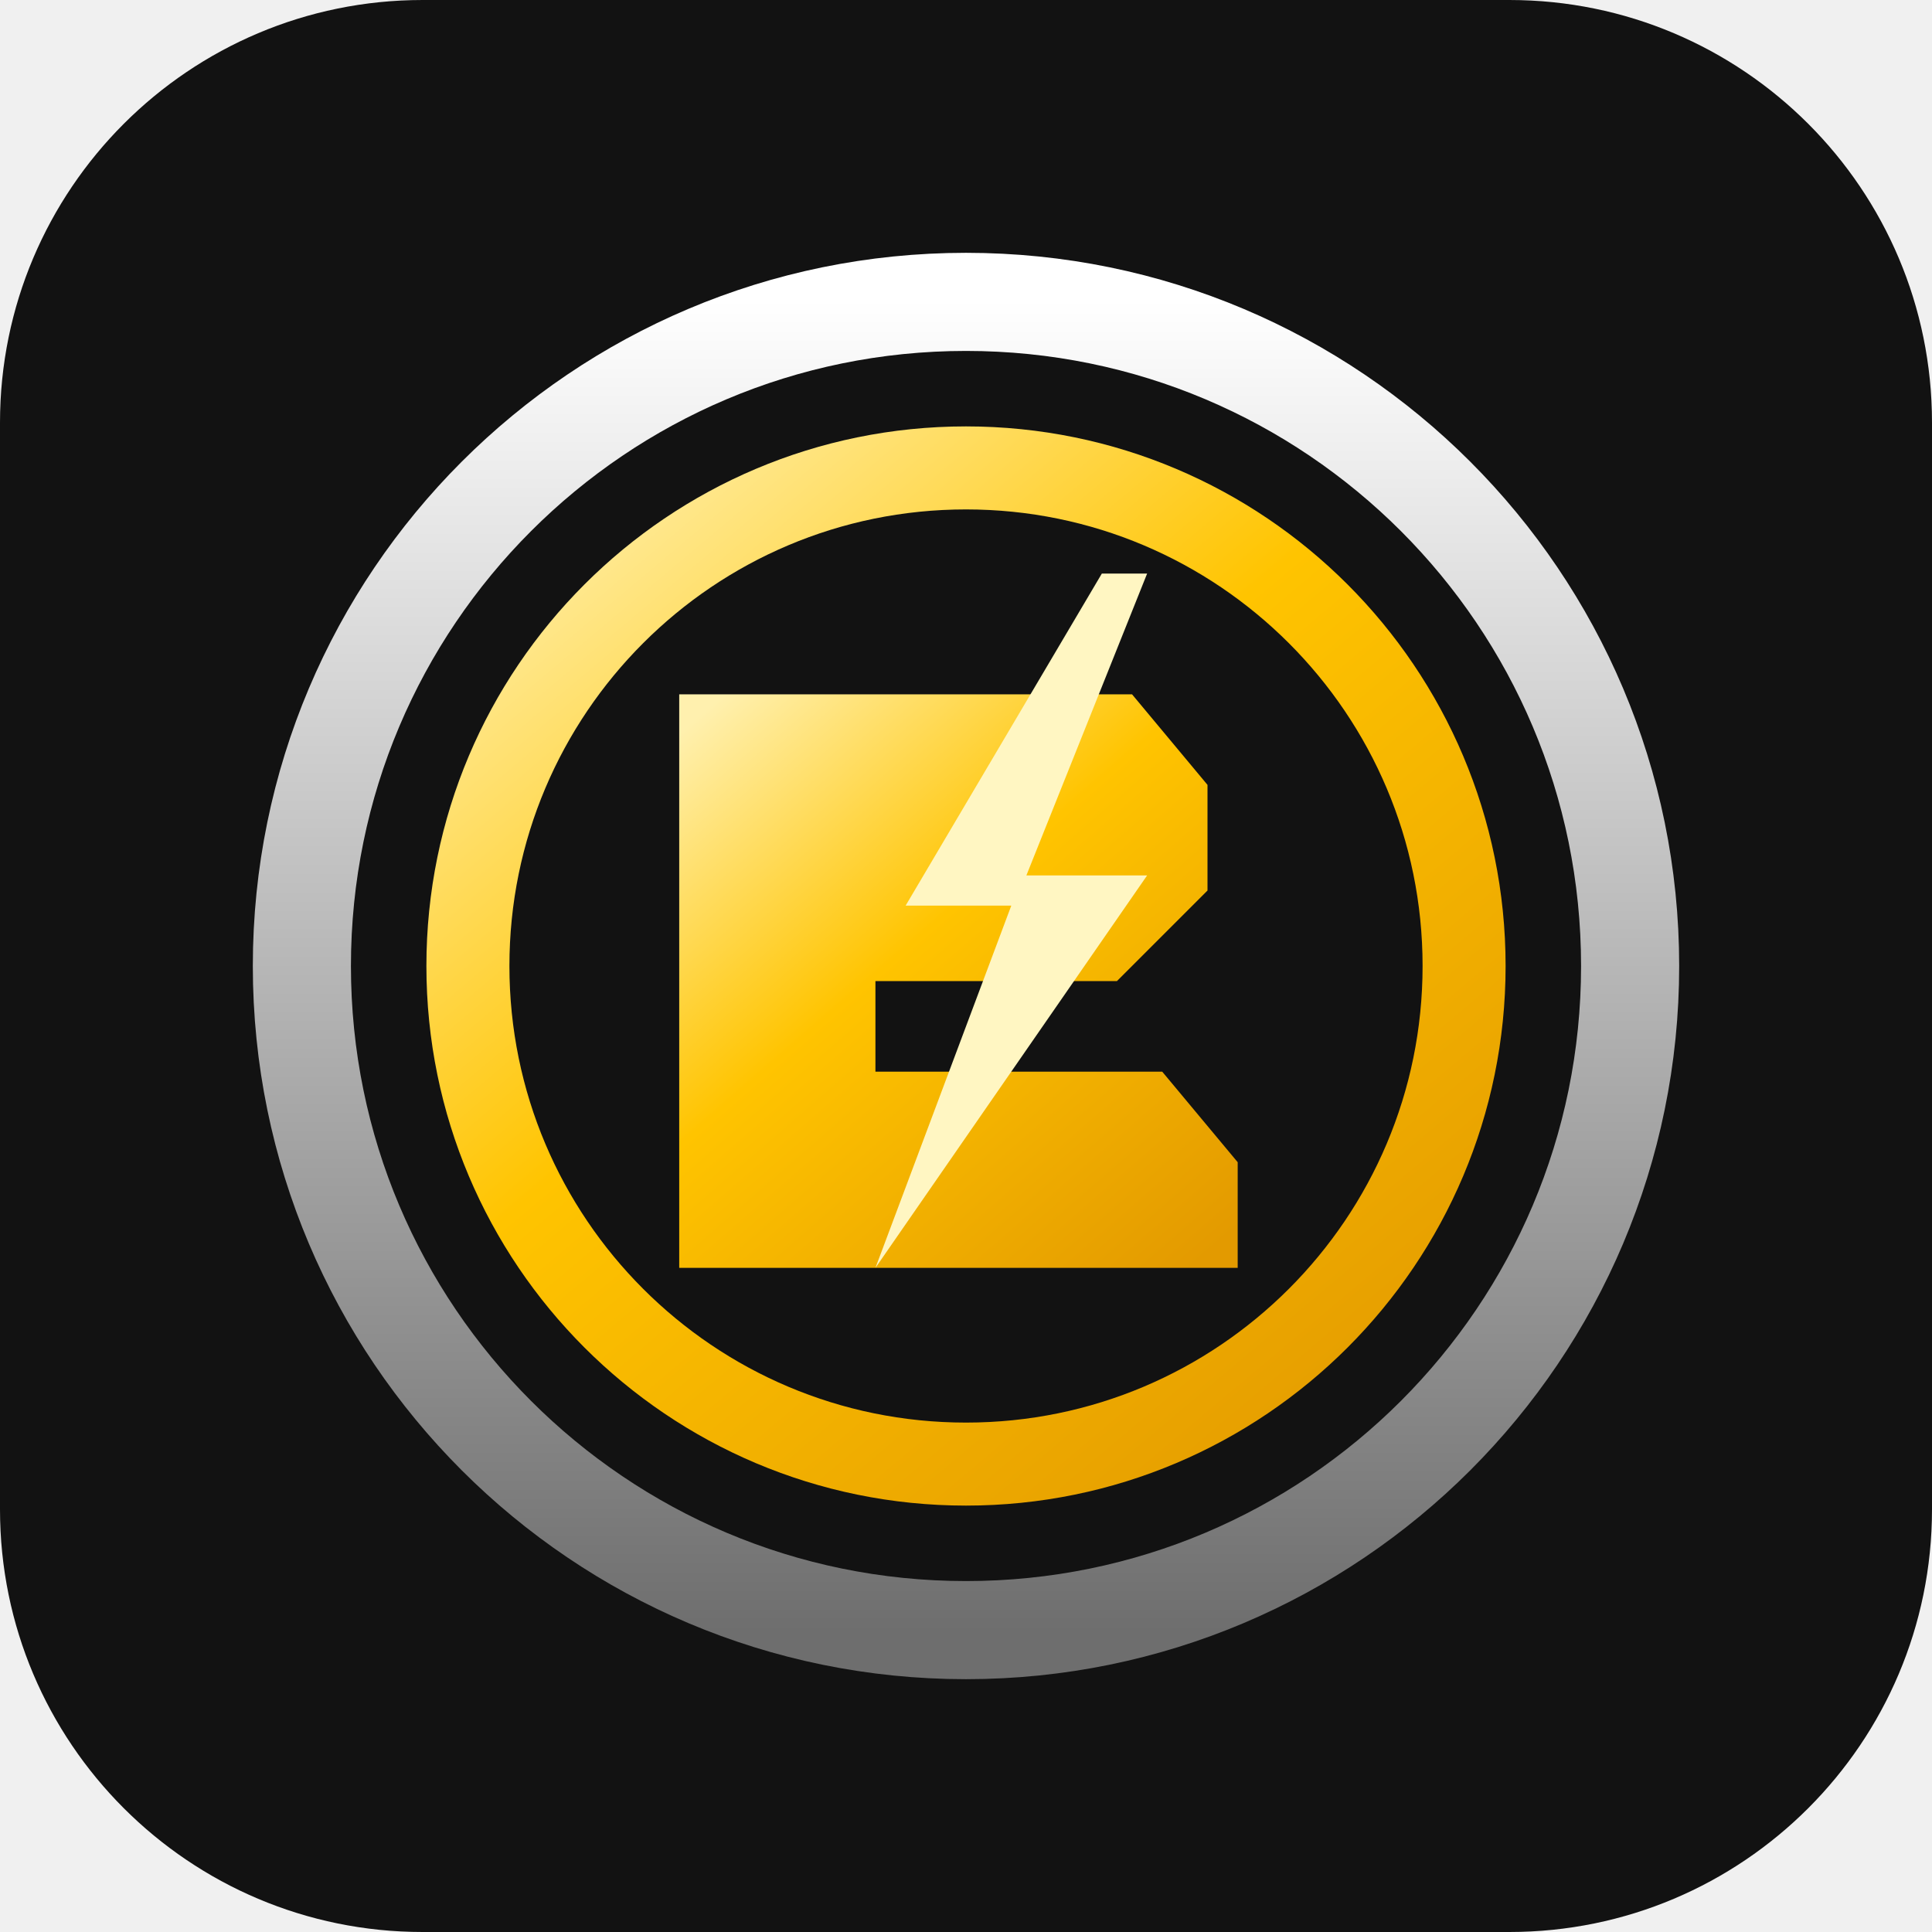
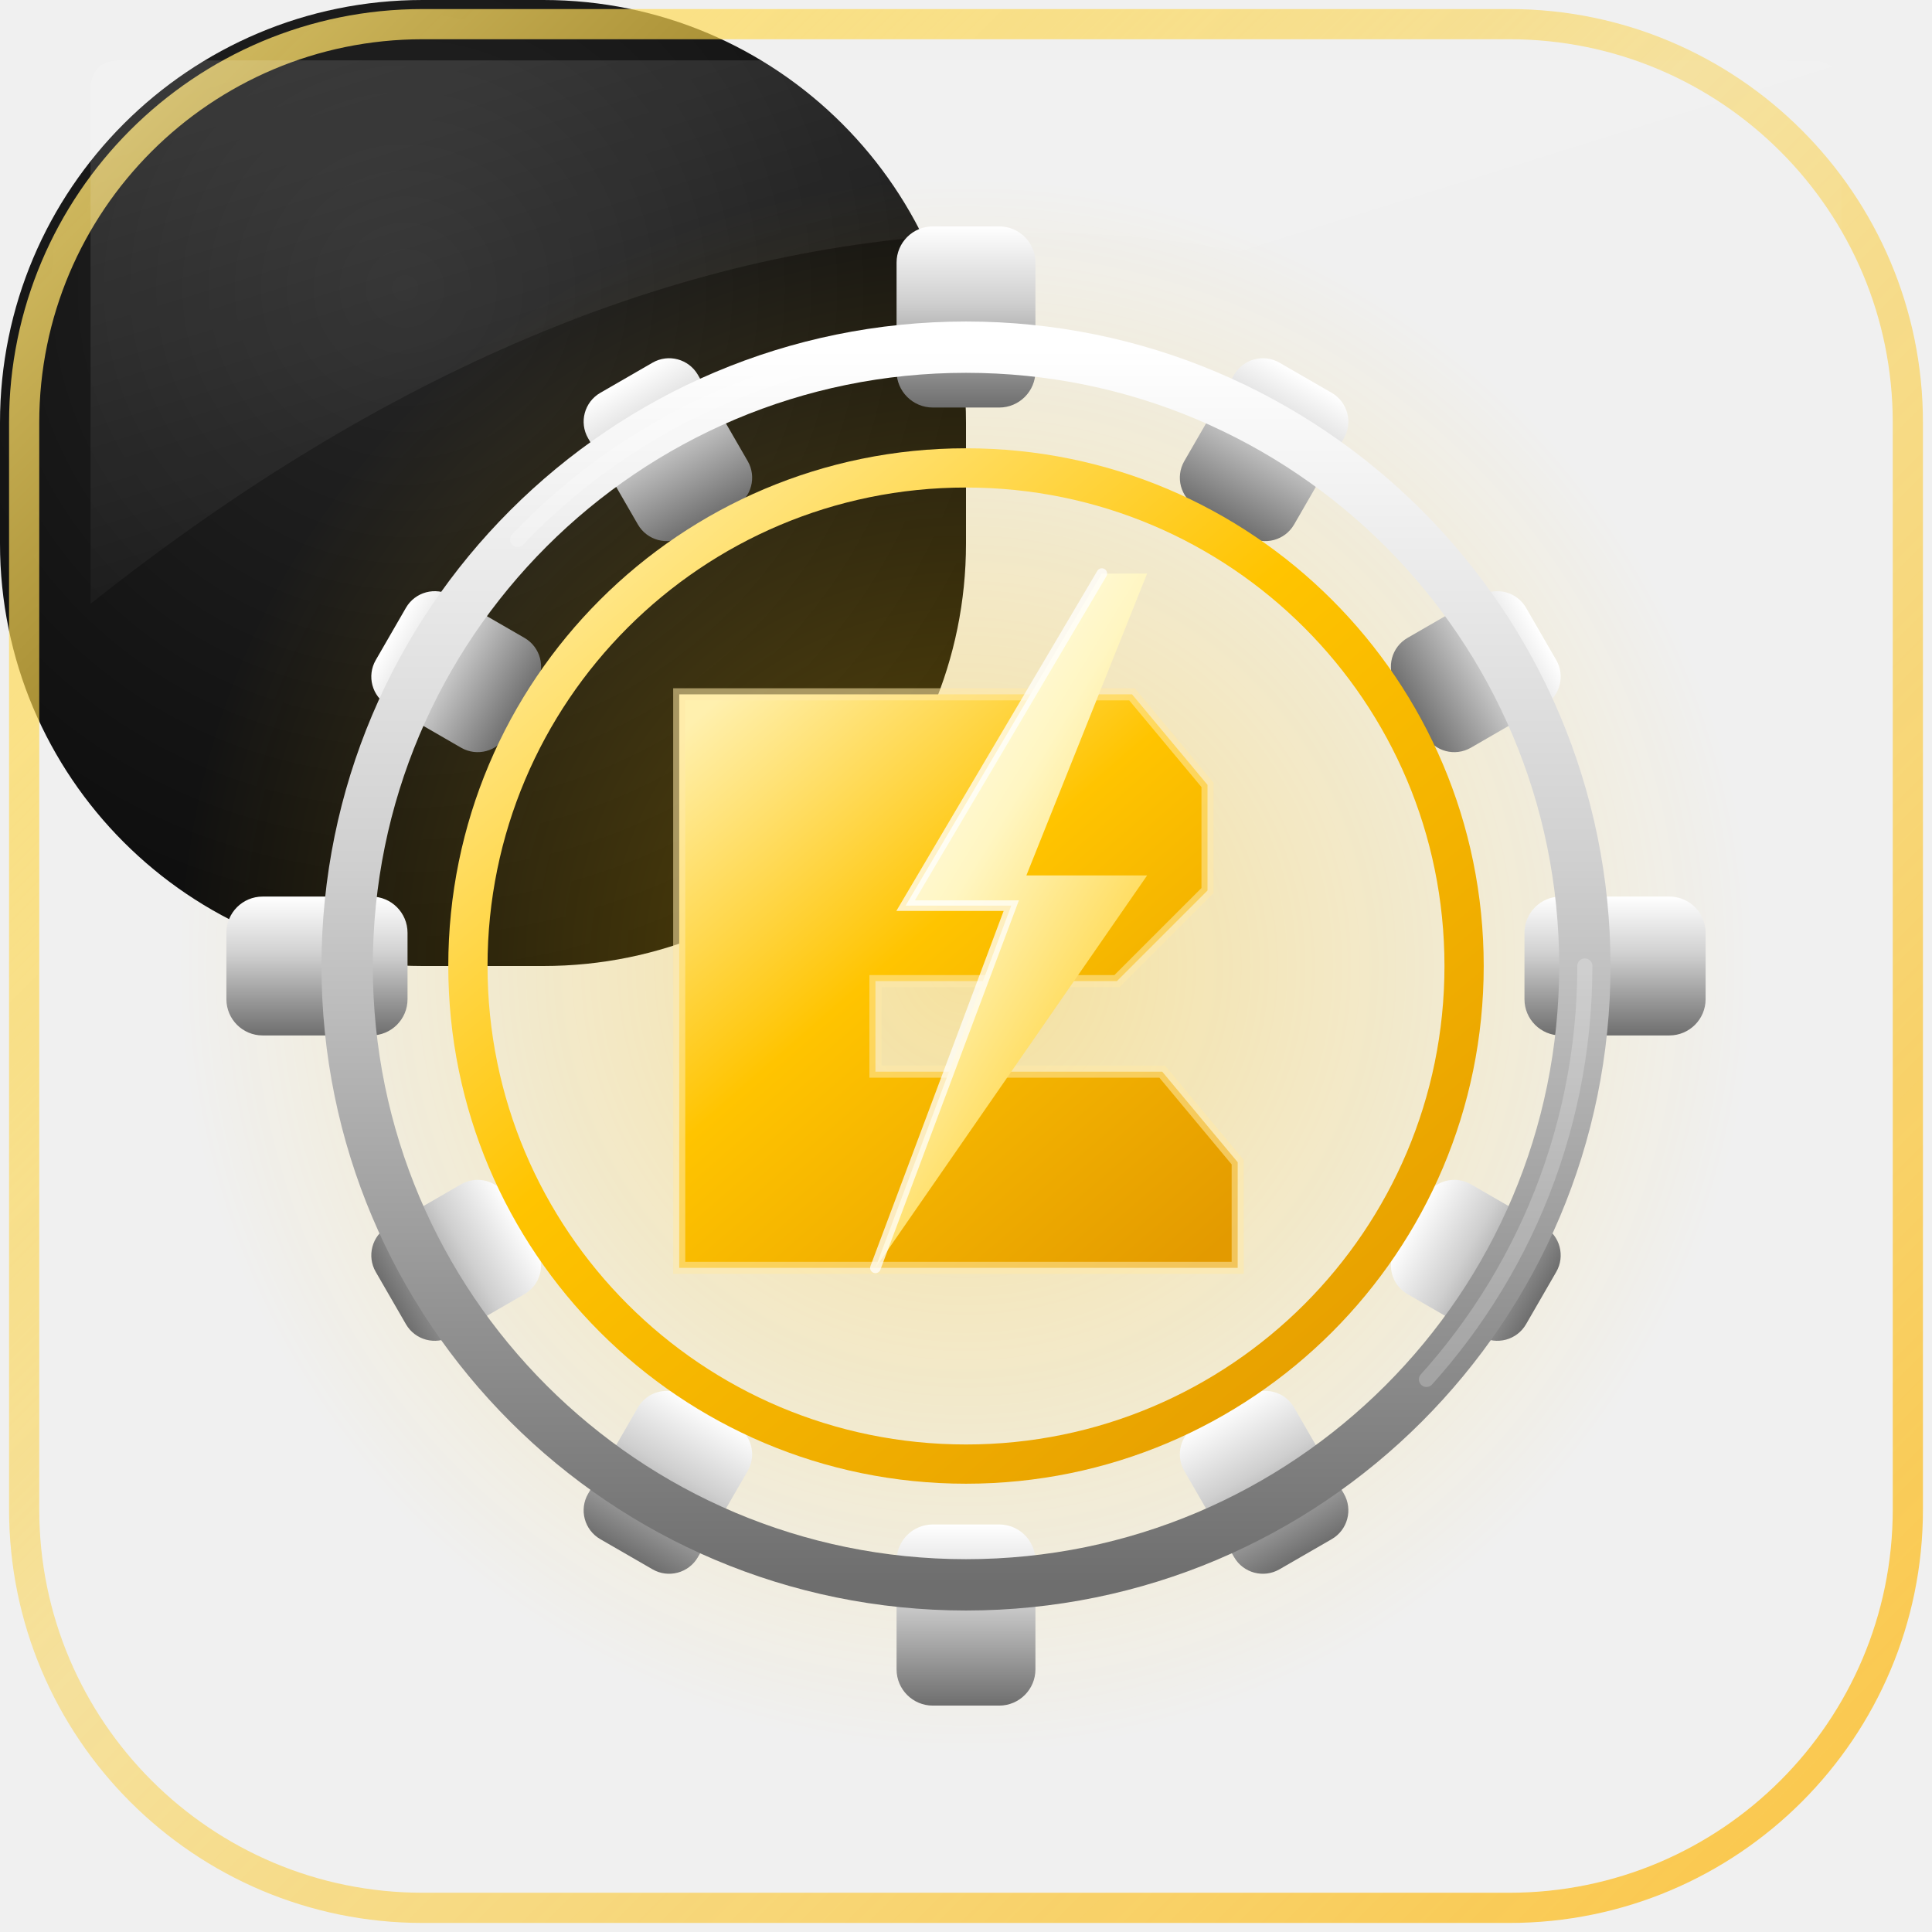
<svg xmlns="http://www.w3.org/2000/svg" width="64" height="64" viewBox="0 0 128 128" fill="none">
  <defs>
-     <linearGradient id="g" x1="8%" y1="0%" x2="92%" y2="100%">
+     <radialGradient id="bg" cx="42%" cy="30%" r="88%">
+       <stop offset="0%" stop-color="#262626" />
+       <stop offset="55%" stop-color="#141414" />
+       <stop offset="100%" stop-color="#080808" />
+     </radialGradient>
+     <linearGradient id="edge" x1="0%" y1="0%" x2="100%" y2="100%">
+       <stop offset="0%" stop-color="#FFE680" stop-opacity="0.85" />
+       <stop offset="45%" stop-color="#FFC400" stop-opacity="0.35" />
+       <stop offset="100%" stop-color="#FFB300" stop-opacity="0.7" />
+     </linearGradient>
+     <linearGradient id="steel" x1="0%" y1="0%" x2="0%" y2="100%">
+       <stop offset="0%" stop-color="#FFFFFF" />
+       <stop offset="42%" stop-color="#CFCFCF" />
+       <stop offset="100%" stop-color="#6E6E6E" />
+     </linearGradient>
+     <linearGradient id="gold" x1="8%" y1="0%" x2="92%" y2="100%">
      <stop offset="0%" stop-color="#FFF0AE" />
      <stop offset="42%" stop-color="#FFC400" />
      <stop offset="100%" stop-color="#E39A00" />
    </linearGradient>
-     <linearGradient id="s" x1="0%" y1="0%" x2="0%" y2="100%">
+     <linearGradient id="bolt" x1="18%" y1="0%" x2="82%" y2="100%">
      <stop offset="0%" stop-color="#FFFFFF" />
-       <stop offset="100%" stop-color="#6E6E6E" />
+       <stop offset="38%" stop-color="#FFF6C2" />
+       <stop offset="100%" stop-color="#FFC400" />
    </linearGradient>
+     <linearGradient id="sweep" x1="0%" y1="0%" x2="100%" y2="100%">
+       <stop offset="0%" stop-color="#FFFFFF" stop-opacity="0.14" />
+       <stop offset="52%" stop-color="#FFFFFF" stop-opacity="0.03" />
+       <stop offset="100%" stop-color="#FFFFFF" stop-opacity="0" />
+     </linearGradient>
+     <radialGradient id="halo" cx="50%" cy="50%" r="50%">
+       <stop offset="0%" stop-color="#FFC400" stop-opacity="0.34" />
+       <stop offset="100%" stop-color="#FFC400" stop-opacity="0" />
+     </radialGradient>
  </defs>
-   <rect width="128" height="128" rx="28" fill="#121212" />
+   <rect width="64" height="64" rx="28" fill="url(#bg)" />
+   <rect x="1.6" y="1.6" width="124.8" height="124.8" rx="26.4" fill="none" stroke="url(#edge)" stroke-width="2" />
+   <path d="M6 40 Q64 -6 122 34 L122 6 Q122 4 120 4 L8 4 Q6 4 6 6 Z" fill="url(#sweep)" />
  <g transform="translate(64 64)">
-     <circle r="44" fill="none" stroke="url(#s)" stroke-width="6.5" />
-     <circle r="33" fill="none" stroke="url(#g)" stroke-width="5.5" />
-     <path d="M-19 -18 H11 L16 -12 V-5 L10 1 H-6 V7 H13 L18 13 V20 H-19 V-18 Z" fill="url(#g)" />
-     <path d="M9 -26 L-4 -4 H3 L-6 20 L12 -6 H4 L12 -26 Z" fill="#FFF6C2" />
+     <circle r="52" fill="url(#halo)" />
+     <g fill="url(#steel)">
+       <rect x="-4.6" y="-49" width="9.2" height="12" rx="2.4" />
+       <rect x="-4.6" y="37" width="9.2" height="12" rx="2.4" />
+       <rect x="-49" y="-4.6" width="12" height="9.2" rx="2.4" />
+       <rect x="37" y="-4.6" width="12" height="9.2" rx="2.4" />
+       <rect x="-4.2" y="-45" width="8.4" height="11" rx="2.2" transform="rotate(30)" />
+       <rect x="-4.2" y="34" width="8.4" height="11" rx="2.2" transform="rotate(30)" />
+       <rect x="-4.2" y="-45" width="8.4" height="11" rx="2.2" transform="rotate(-30)" />
+       <rect x="-4.2" y="34" width="8.4" height="11" rx="2.2" transform="rotate(-30)" />
+       <rect x="-4.2" y="-44" width="8.4" height="10" rx="2.2" transform="rotate(60)" />
+       <rect x="-4.2" y="34" width="8.4" height="10" rx="2.2" transform="rotate(60)" />
+       <rect x="-4.2" y="-44" width="8.4" height="10" rx="2.2" transform="rotate(-60)" />
+       <rect x="-4.2" y="34" width="8.4" height="10" rx="2.2" transform="rotate(-60)" />
+     </g>
+     <circle r="41" fill="none" stroke="url(#steel)" stroke-width="3.4" />
+     <circle r="41" fill="none" stroke="#FFFFFF" stroke-opacity="0.22" stroke-width="1" stroke-dasharray="30 130" stroke-linecap="round" />
+     <circle r="33" fill="none" stroke="url(#gold)" stroke-width="2.6" />
+     <path d="M-19 -18 H11 L16 -12 V-5 L10 1 H-6 V7 H13 L18 13 V20 H-19 V-18 Z" fill="url(#gold)" />
+     <path d="M-19 -18 H11 L16 -12 V-5 L10 1 H-6 V7 H13 L18 13 V20 H-19 V-18 Z" fill="none" stroke="#FFE9A8" stroke-opacity="0.55" stroke-width="0.8" />
+     <path d="M9 -26 L-4 -4 H3 L-6 20 L12 -6 H4 L12 -26 Z" fill="url(#bolt)" />
+     <path d="M9 -26 L-4 -4 H3 L-6 20" fill="none" stroke="#FFFFFF" stroke-opacity="0.75" stroke-width="0.7" stroke-linecap="round" />
  </g>
</svg>
